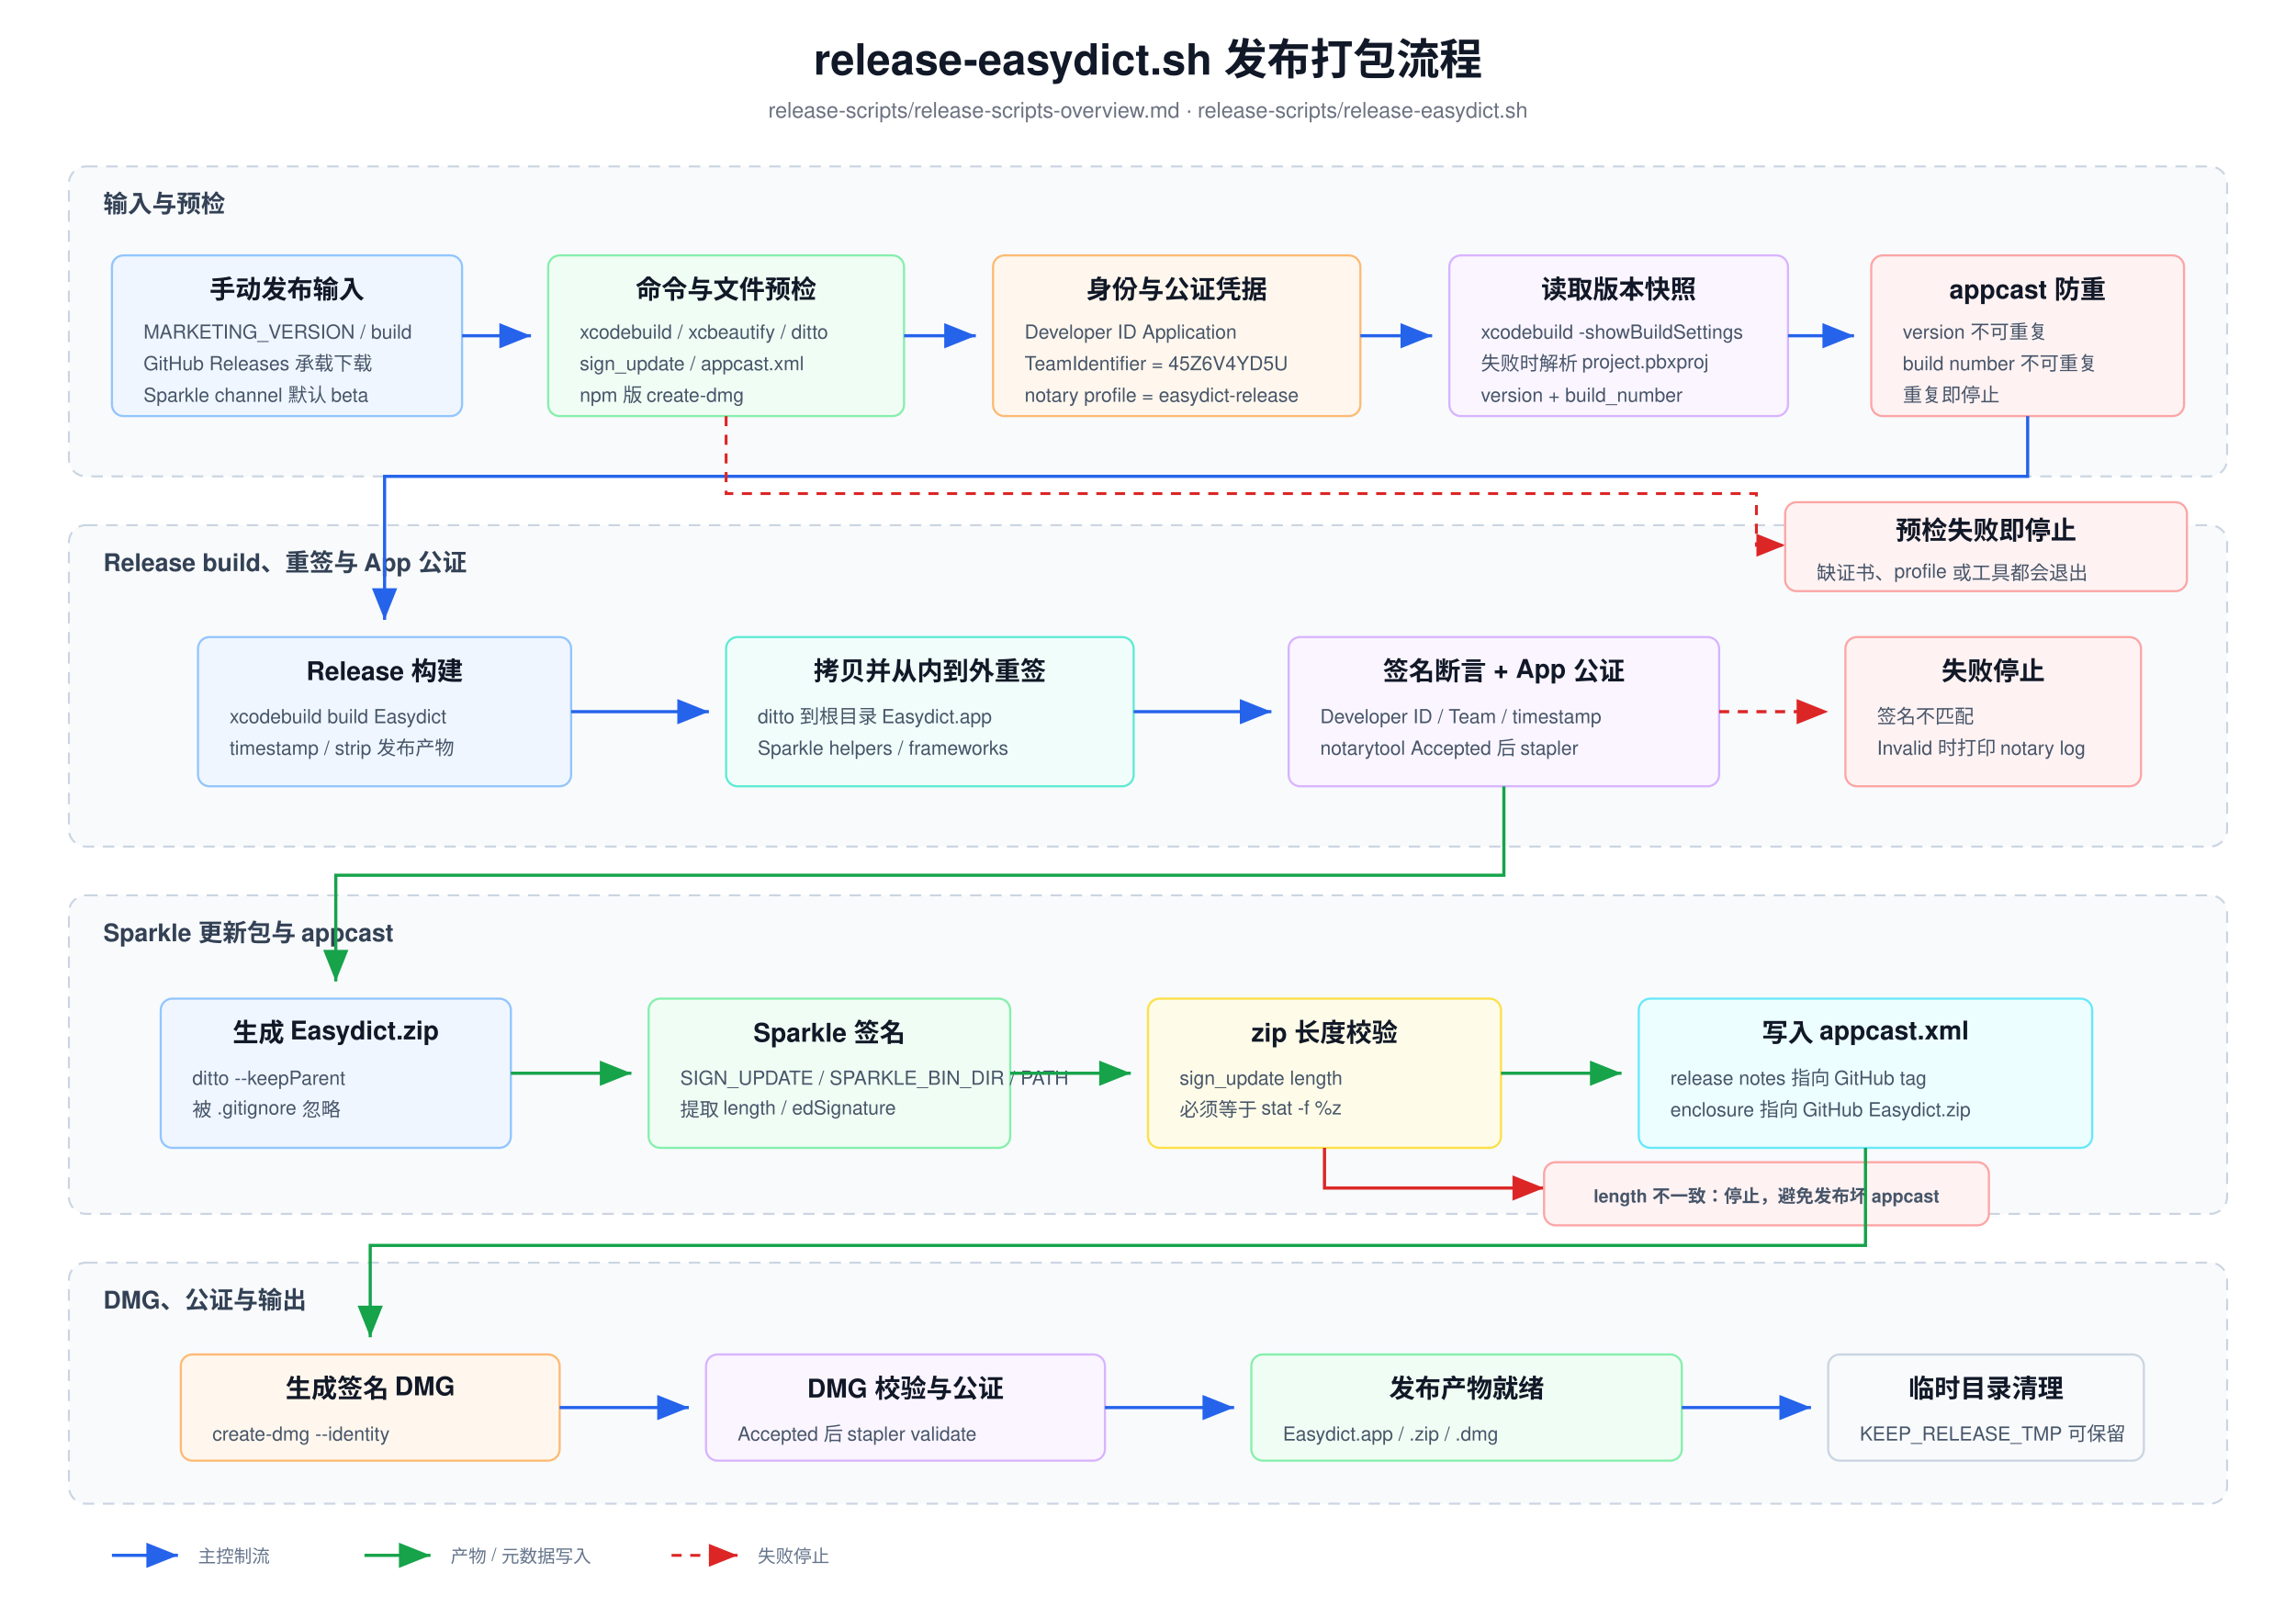
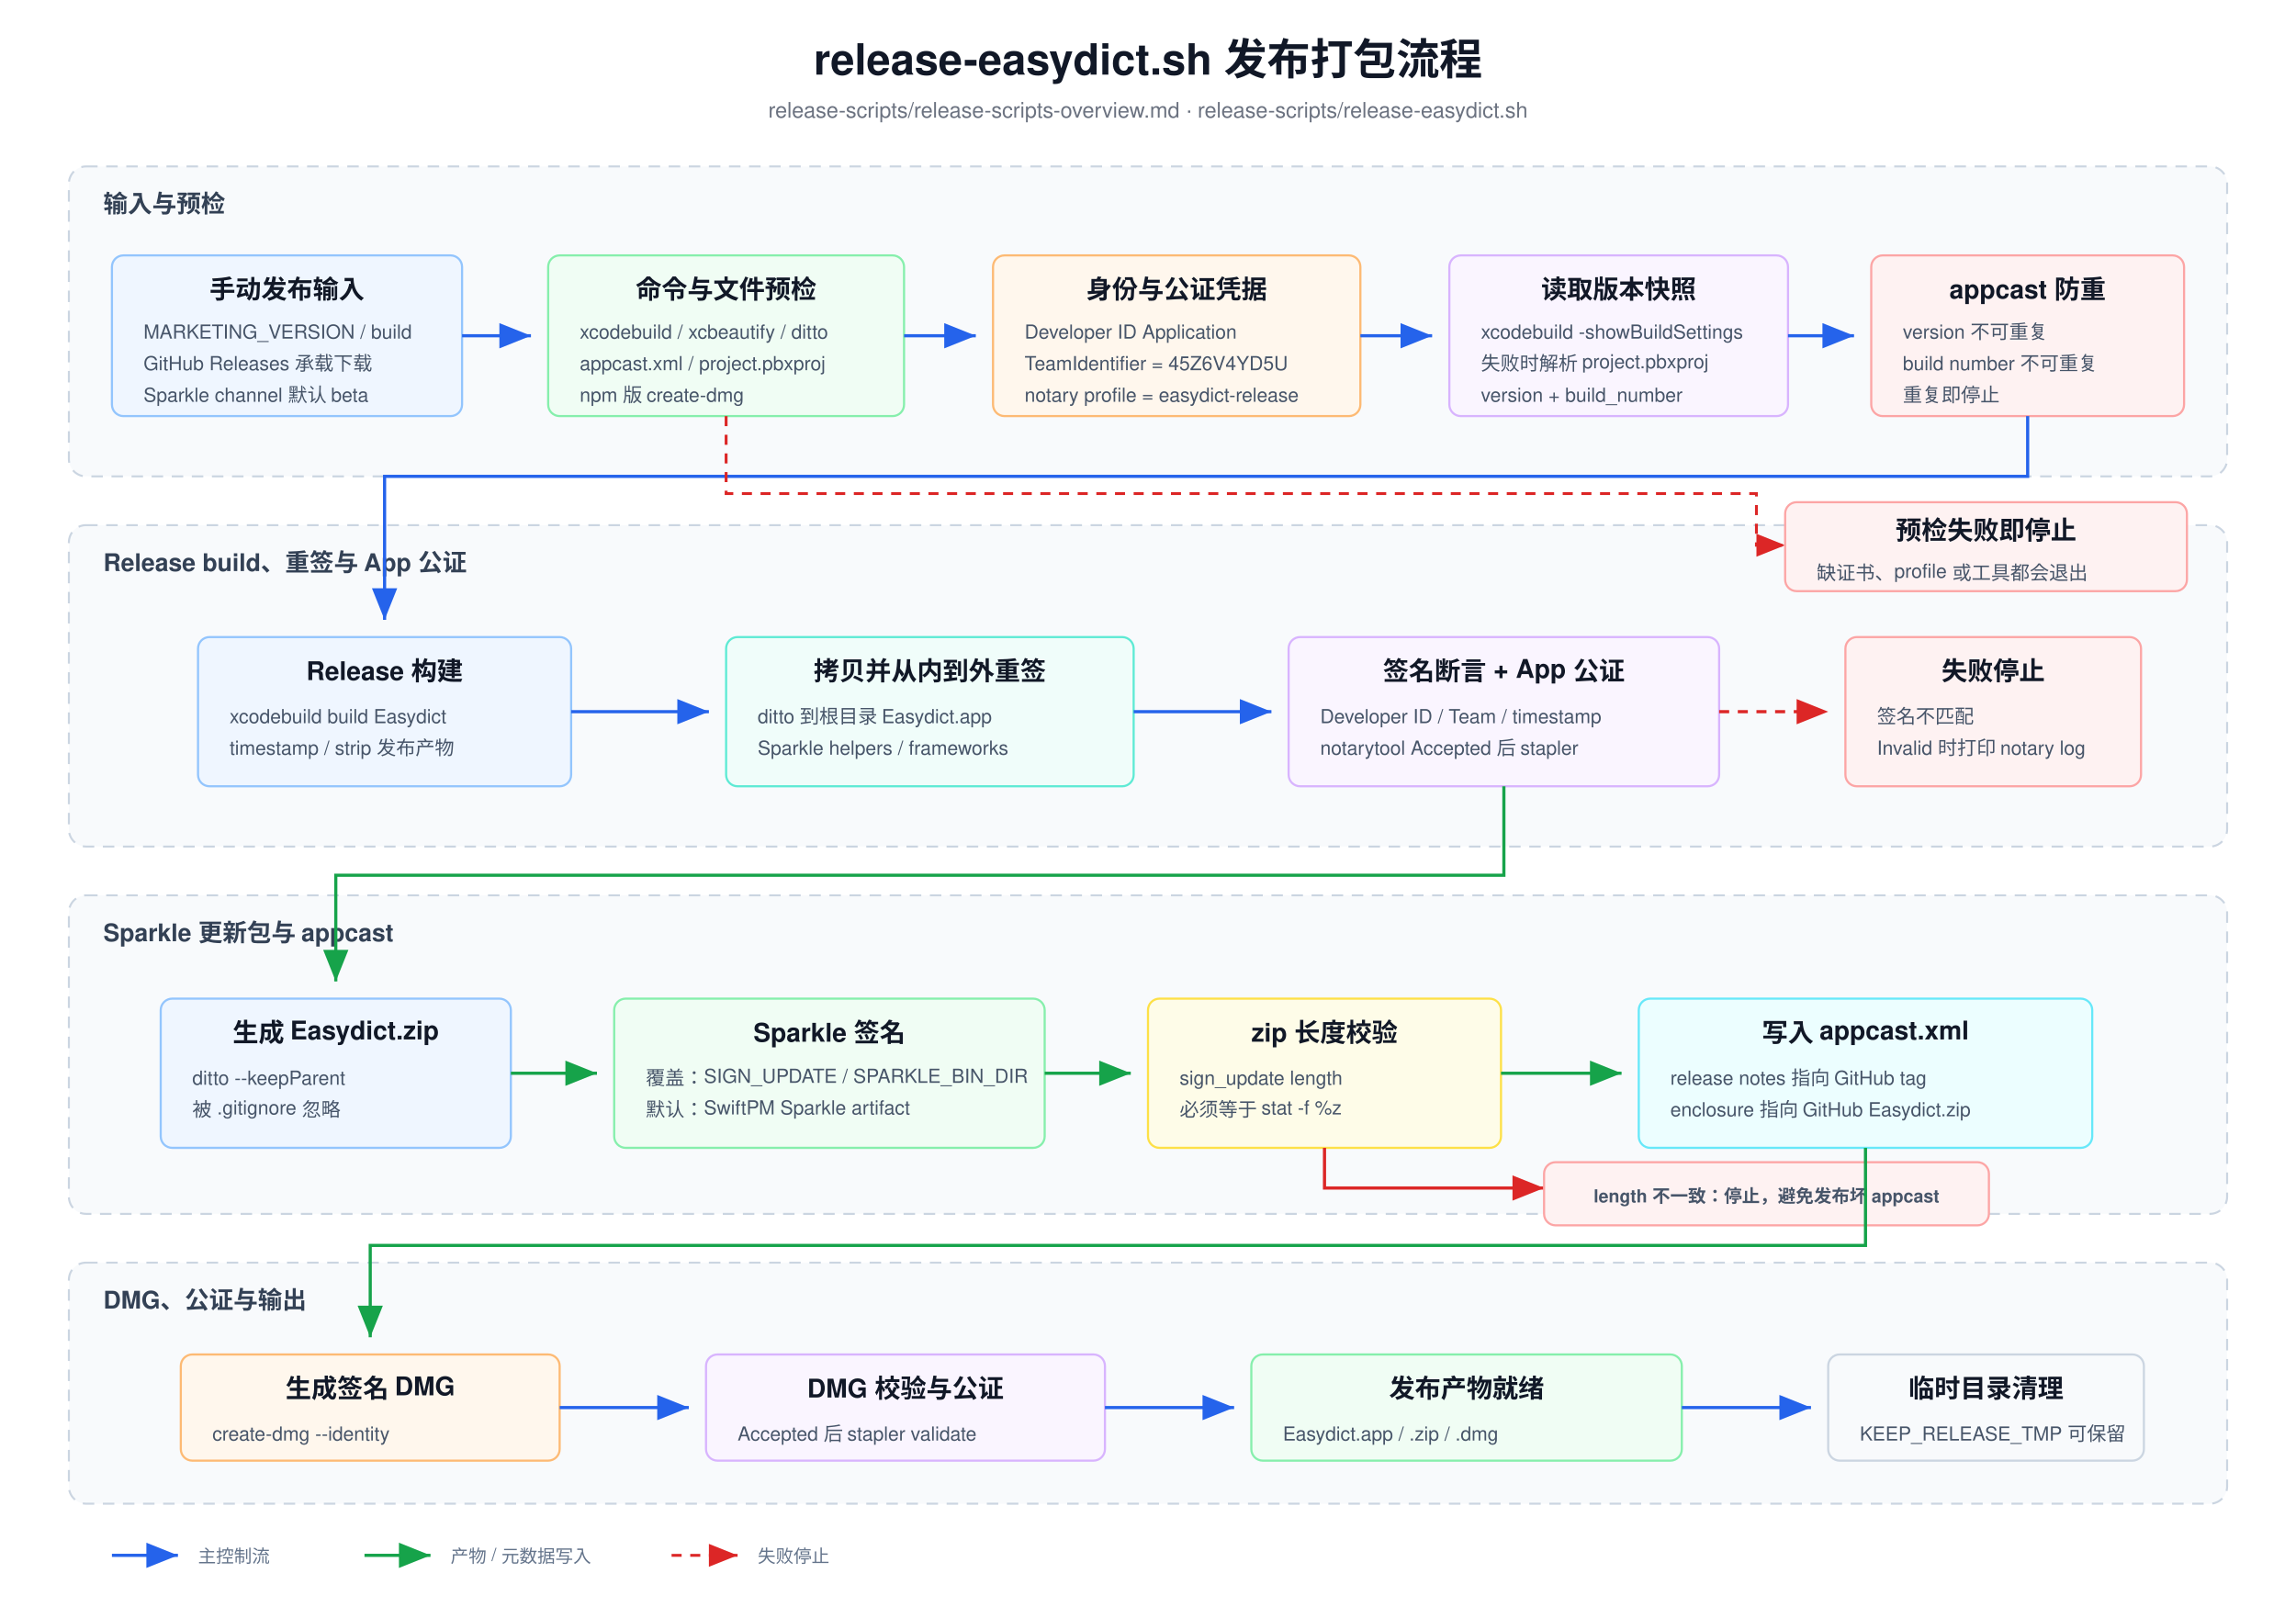
<svg xmlns="http://www.w3.org/2000/svg" viewBox="0 0 1600 1120" width="1600" height="1120" role="img" aria-label="Easydict release packaging flow">
  <style>
    text {
      font-family: 'Helvetica Neue', Helvetica, Arial, 'PingFang SC', 'Microsoft YaHei', sans-serif;
    }
    .title { fill: #111827; font-size: 30px; font-weight: 700; }
    .subtitle { fill: #6b7280; font-size: 15px; }
    .lane-title { fill: #334155; font-size: 17px; font-weight: 700; }
    .node-title { fill: #111827; font-size: 18px; font-weight: 700; }
    .body { fill: #475569; font-size: 13.5px; }
    .small { fill: #64748b; font-size: 12.5px; }
    .label { fill: #475569; font-size: 12.5px; font-weight: 600; }
  </style>
  <defs>
    <marker id="arrow-blue" markerWidth="12" markerHeight="8" refX="10" refY="4" orient="auto" markerUnits="strokeWidth">
      <path d="M0,0 L10,4 L0,8 Z" fill="#2563eb" />
    </marker>
    <marker id="arrow-green" markerWidth="12" markerHeight="8" refX="10" refY="4" orient="auto" markerUnits="strokeWidth">
      <path d="M0,0 L10,4 L0,8 Z" fill="#16a34a" />
    </marker>
    <marker id="arrow-orange" markerWidth="12" markerHeight="8" refX="10" refY="4" orient="auto" markerUnits="strokeWidth">
      <path d="M0,0 L10,4 L0,8 Z" fill="#ea580c" />
    </marker>
    <marker id="arrow-red" markerWidth="12" markerHeight="8" refX="10" refY="4" orient="auto" markerUnits="strokeWidth">
      <path d="M0,0 L10,4 L0,8 Z" fill="#dc2626" />
    </marker>
  </defs>
  <rect width="1600" height="1120" fill="#ffffff" />
  <text x="800" y="52" text-anchor="middle" class="title">release-easydict.sh 发布打包流程</text>
  <text x="800" y="82" text-anchor="middle" class="subtitle">release-scripts/release-scripts-overview.md · release-scripts/release-easydict.sh</text>
  <rect x="48" y="116" width="1504" height="216" rx="12" fill="#f8fafc" stroke="#cbd5e1" stroke-width="1.4" stroke-dasharray="8 6" />
  <text x="72" y="148" class="lane-title">输入与预检</text>
  <rect x="78" y="178" width="244" height="112" rx="8" fill="#eff6ff" stroke="#93c5fd" stroke-width="1.5" />
  <text x="200" y="208" text-anchor="middle" class="node-title">手动发布输入</text>
  <text x="100" y="236" class="body">MARKETING_VERSION / build</text>
  <text x="100" y="258" class="body">GitHub Releases 承载下载</text>
  <text x="100" y="280" class="body">Sparkle channel 默认 beta</text>
  <rect x="382" y="178" width="248" height="112" rx="8" fill="#f0fdf4" stroke="#86efac" stroke-width="1.5" />
  <text x="506" y="208" text-anchor="middle" class="node-title">命令与文件预检</text>
  <text x="404" y="236" class="body">xcodebuild / xcbeautify / ditto</text>
-   <text x="404" y="258" class="body">sign_update / appcast.xml</text>
+   <text x="404" y="258" class="body">appcast.xml / project.pbxproj</text>
  <text x="404" y="280" class="body">npm 版 create-dmg</text>
  <rect x="692" y="178" width="256" height="112" rx="8" fill="#fff7ed" stroke="#fdba74" stroke-width="1.5" />
  <text x="820" y="208" text-anchor="middle" class="node-title">身份与公证凭据</text>
  <text x="714" y="236" class="body">Developer ID Application</text>
  <text x="714" y="258" class="body">TeamIdentifier = 45Z6V4YD5U</text>
  <text x="714" y="280" class="body">notary profile = easydict-release</text>
  <rect x="1010" y="178" width="236" height="112" rx="8" fill="#faf5ff" stroke="#d8b4fe" stroke-width="1.5" />
  <text x="1128" y="208" text-anchor="middle" class="node-title">读取版本快照</text>
  <text x="1032" y="236" class="body">xcodebuild -showBuildSettings</text>
  <text x="1032" y="258" class="body">失败时解析 project.pbxproj</text>
  <text x="1032" y="280" class="body">version + build_number</text>
  <rect x="1304" y="178" width="218" height="112" rx="8" fill="#fef2f2" stroke="#fca5a5" stroke-width="1.5" />
  <text x="1413" y="208" text-anchor="middle" class="node-title">appcast 防重</text>
  <text x="1326" y="236" class="body">version 不可重复</text>
  <text x="1326" y="258" class="body">build number 不可重复</text>
  <text x="1326" y="280" class="body">重复即停止</text>
  <line x1="322" y1="234" x2="370" y2="234" stroke="#2563eb" stroke-width="2.2" marker-end="url(#arrow-blue)" />
  <line x1="630" y1="234" x2="680" y2="234" stroke="#2563eb" stroke-width="2.2" marker-end="url(#arrow-blue)" />
  <line x1="948" y1="234" x2="998" y2="234" stroke="#2563eb" stroke-width="2.2" marker-end="url(#arrow-blue)" />
  <line x1="1246" y1="234" x2="1292" y2="234" stroke="#2563eb" stroke-width="2.2" marker-end="url(#arrow-blue)" />
  <rect x="48" y="366" width="1504" height="224" rx="12" fill="#f8fafc" stroke="#cbd5e1" stroke-width="1.4" stroke-dasharray="8 6" />
  <text x="72" y="398" class="lane-title">Release build、重签与 App 公证</text>
  <rect x="138" y="444" width="260" height="104" rx="8" fill="#eff6ff" stroke="#93c5fd" stroke-width="1.5" />
  <text x="268" y="474" text-anchor="middle" class="node-title">Release 构建</text>
  <text x="160" y="504" class="body">xcodebuild build Easydict</text>
  <text x="160" y="526" class="body">timestamp / strip 发布产物</text>
  <rect x="506" y="444" width="284" height="104" rx="8" fill="#f0fdfa" stroke="#5eead4" stroke-width="1.5" />
  <text x="648" y="474" text-anchor="middle" class="node-title">拷贝并从内到外重签</text>
  <text x="528" y="504" class="body">ditto 到根目录 Easydict.app</text>
  <text x="528" y="526" class="body">Sparkle helpers / frameworks</text>
  <rect x="898" y="444" width="300" height="104" rx="8" fill="#faf5ff" stroke="#d8b4fe" stroke-width="1.5" />
  <text x="1048" y="474" text-anchor="middle" class="node-title">签名断言 + App 公证</text>
  <text x="920" y="504" class="body">Developer ID / Team / timestamp</text>
  <text x="920" y="526" class="body">notarytool Accepted 后 stapler</text>
  <rect x="1286" y="444" width="206" height="104" rx="8" fill="#fef2f2" stroke="#fca5a5" stroke-width="1.5" />
  <text x="1389" y="474" text-anchor="middle" class="node-title">失败停止</text>
  <text x="1308" y="504" class="body">签名不匹配</text>
  <text x="1308" y="526" class="body">Invalid 时打印 notary log</text>
  <path d="M 1413 290 L 1413 332 L 268 332 L 268 432" fill="none" stroke="#2563eb" stroke-width="2.2" marker-end="url(#arrow-blue)" />
  <line x1="398" y1="496" x2="494" y2="496" stroke="#2563eb" stroke-width="2.2" marker-end="url(#arrow-blue)" />
  <line x1="790" y1="496" x2="886" y2="496" stroke="#2563eb" stroke-width="2.2" marker-end="url(#arrow-blue)" />
  <path d="M 1198 496 L 1274 496" fill="none" stroke="#dc2626" stroke-width="2.2" stroke-dasharray="7 6" marker-end="url(#arrow-red)" />
  <rect x="48" y="624" width="1504" height="222" rx="12" fill="#f8fafc" stroke="#cbd5e1" stroke-width="1.4" stroke-dasharray="8 6" />
  <text x="72" y="656" class="lane-title">Sparkle 更新包与 appcast</text>
  <rect x="112" y="696" width="244" height="104" rx="8" fill="#eff6ff" stroke="#93c5fd" stroke-width="1.5" />
  <text x="234" y="726" text-anchor="middle" class="node-title">生成 Easydict.zip</text>
  <text x="134" y="756" class="body">ditto --keepParent</text>
  <text x="134" y="778" class="body">被 .gitignore 忽略</text>
-   <rect x="452" y="696" width="252" height="104" rx="8" fill="#f0fdf4" stroke="#86efac" stroke-width="1.5" />
+   <rect x="428" y="696" width="300" height="104" rx="8" fill="#f0fdf4" stroke="#86efac" stroke-width="1.5" />
  <text x="578" y="726" text-anchor="middle" class="node-title">Sparkle 签名</text>
-   <text x="474" y="756" class="body">SIGN_UPDATE / SPARKLE_BIN_DIR / PATH</text>
-   <text x="474" y="778" class="body">提取 length / edSignature</text>
+   <text x="450" y="756" class="body">覆盖：SIGN_UPDATE / SPARKLE_BIN_DIR</text>
+   <text x="450" y="778" class="body">默认：SwiftPM Sparkle artifact</text>
  <rect x="800" y="696" width="246" height="104" rx="8" fill="#fefce8" stroke="#fde047" stroke-width="1.5" />
  <text x="923" y="726" text-anchor="middle" class="node-title">zip 长度校验</text>
  <text x="822" y="756" class="body">sign_update length</text>
  <text x="822" y="778" class="body">必须等于 stat -f %z</text>
  <rect x="1142" y="696" width="316" height="104" rx="8" fill="#ecfeff" stroke="#67e8f9" stroke-width="1.5" />
  <text x="1300" y="726" text-anchor="middle" class="node-title">写入 appcast.xml</text>
  <text x="1164" y="756" class="body">release notes 指向 GitHub tag</text>
  <text x="1164" y="778" class="body">enclosure 指向 GitHub Easydict.zip</text>
  <path d="M 1048 548 L 1048 610 L 234 610 L 234 684" fill="none" stroke="#16a34a" stroke-width="2.2" marker-end="url(#arrow-green)" />
-   <line x1="356" y1="748" x2="440" y2="748" stroke="#16a34a" stroke-width="2.2" marker-end="url(#arrow-green)" />
-   <line x1="704" y1="748" x2="788" y2="748" stroke="#16a34a" stroke-width="2.2" marker-end="url(#arrow-green)" />
+   <line x1="356" y1="748" x2="416" y2="748" stroke="#16a34a" stroke-width="2.2" marker-end="url(#arrow-green)" />
+   <line x1="728" y1="748" x2="788" y2="748" stroke="#16a34a" stroke-width="2.2" marker-end="url(#arrow-green)" />
  <line x1="1046" y1="748" x2="1130" y2="748" stroke="#16a34a" stroke-width="2.2" marker-end="url(#arrow-green)" />
  <path d="M 923 800 L 923 828 L 1076 828" fill="none" stroke="#dc2626" stroke-width="2.2" marker-end="url(#arrow-red)" />
  <rect x="1076" y="810" width="310" height="44" rx="8" fill="#fef2f2" stroke="#fca5a5" stroke-width="1.5" />
  <text x="1231" y="838" text-anchor="middle" class="label">length 不一致：停止，避免发布坏 appcast</text>
  <rect x="48" y="880" width="1504" height="168" rx="12" fill="#f8fafc" stroke="#cbd5e1" stroke-width="1.4" stroke-dasharray="8 6" />
  <text x="72" y="912" class="lane-title">DMG、公证与输出</text>
  <rect x="126" y="944" width="264" height="74" rx="8" fill="#fff7ed" stroke="#fdba74" stroke-width="1.5" />
  <text x="258" y="974" text-anchor="middle" class="node-title">生成签名 DMG</text>
  <text x="148" y="1004" class="body">create-dmg --identity</text>
  <rect x="492" y="944" width="278" height="74" rx="8" fill="#faf5ff" stroke="#d8b4fe" stroke-width="1.5" />
  <text x="631" y="974" text-anchor="middle" class="node-title">DMG 校验与公证</text>
  <text x="514" y="1004" class="body">Accepted 后 stapler validate</text>
  <rect x="872" y="944" width="300" height="74" rx="8" fill="#f0fdf4" stroke="#86efac" stroke-width="1.5" />
  <text x="1022" y="974" text-anchor="middle" class="node-title">发布产物就绪</text>
  <text x="894" y="1004" class="body">Easydict.app / .zip / .dmg</text>
  <rect x="1274" y="944" width="220" height="74" rx="8" fill="#f8fafc" stroke="#cbd5e1" stroke-width="1.5" />
  <text x="1384" y="974" text-anchor="middle" class="node-title">临时目录清理</text>
  <text x="1296" y="1004" class="body">KEEP_RELEASE_TMP 可保留</text>
  <path d="M 1300 800 L 1300 868 L 258 868 L 258 932" fill="none" stroke="#16a34a" stroke-width="2.2" marker-end="url(#arrow-green)" />
  <line x1="390" y1="981" x2="480" y2="981" stroke="#2563eb" stroke-width="2.2" marker-end="url(#arrow-blue)" />
  <line x1="770" y1="981" x2="860" y2="981" stroke="#2563eb" stroke-width="2.2" marker-end="url(#arrow-blue)" />
  <line x1="1172" y1="981" x2="1262" y2="981" stroke="#2563eb" stroke-width="2.2" marker-end="url(#arrow-blue)" />
  <path d="M 506 290 L 506 344 L 1224 344 L 1224 380 L 1244 380" fill="none" stroke="#dc2626" stroke-width="2" stroke-dasharray="7 6" marker-end="url(#arrow-red)" />
  <rect x="1244" y="350" width="280" height="62" rx="8" fill="#fef2f2" stroke="#fca5a5" stroke-width="1.5" />
  <text x="1384" y="376" text-anchor="middle" class="node-title">预检失败即停止</text>
  <text x="1266" y="404" class="body">缺证书、profile 或工具都会退出</text>
  <g transform="translate(78 1084)">
    <line x1="0" y1="0" x2="46" y2="0" stroke="#2563eb" stroke-width="2.2" marker-end="url(#arrow-blue)" />
    <text x="60" y="5" class="small">主控制流</text>
    <line x1="176" y1="0" x2="222" y2="0" stroke="#16a34a" stroke-width="2.2" marker-end="url(#arrow-green)" />
    <text x="236" y="5" class="small">产物 / 元数据写入</text>
    <line x1="390" y1="0" x2="436" y2="0" stroke="#dc2626" stroke-width="2" stroke-dasharray="7 6" marker-end="url(#arrow-red)" />
    <text x="450" y="5" class="small">失败停止</text>
  </g>
</svg>
